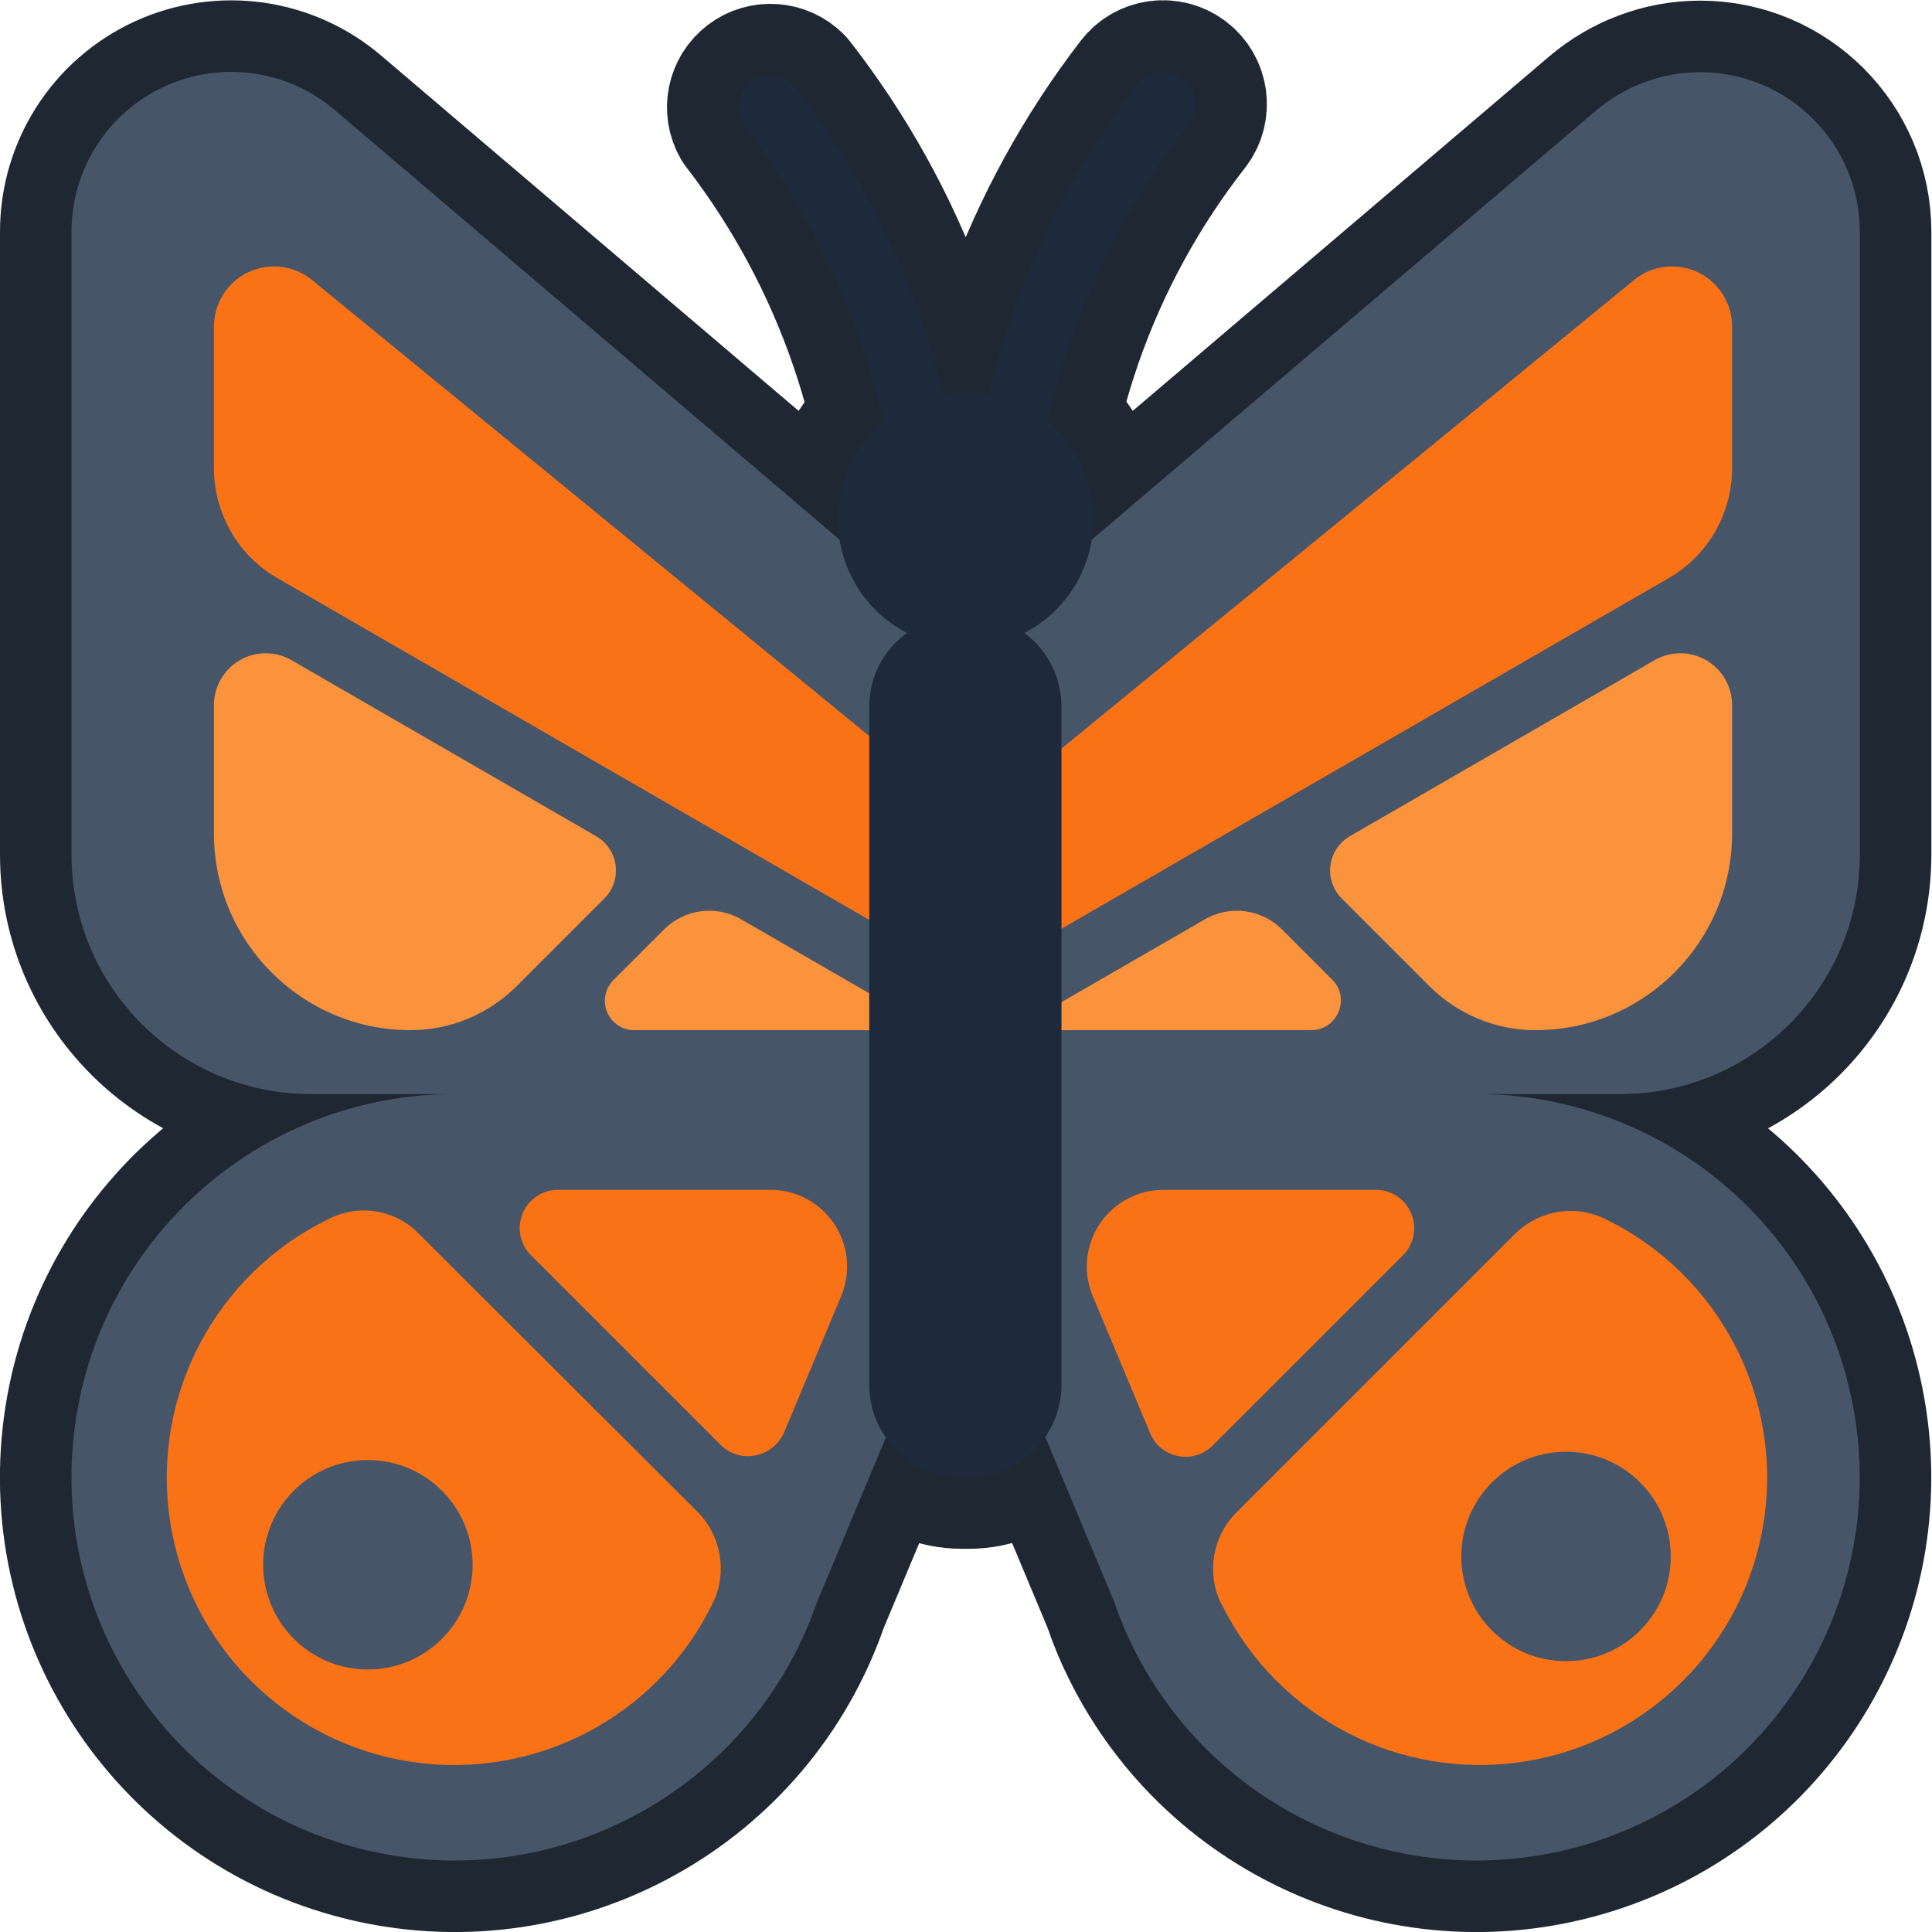
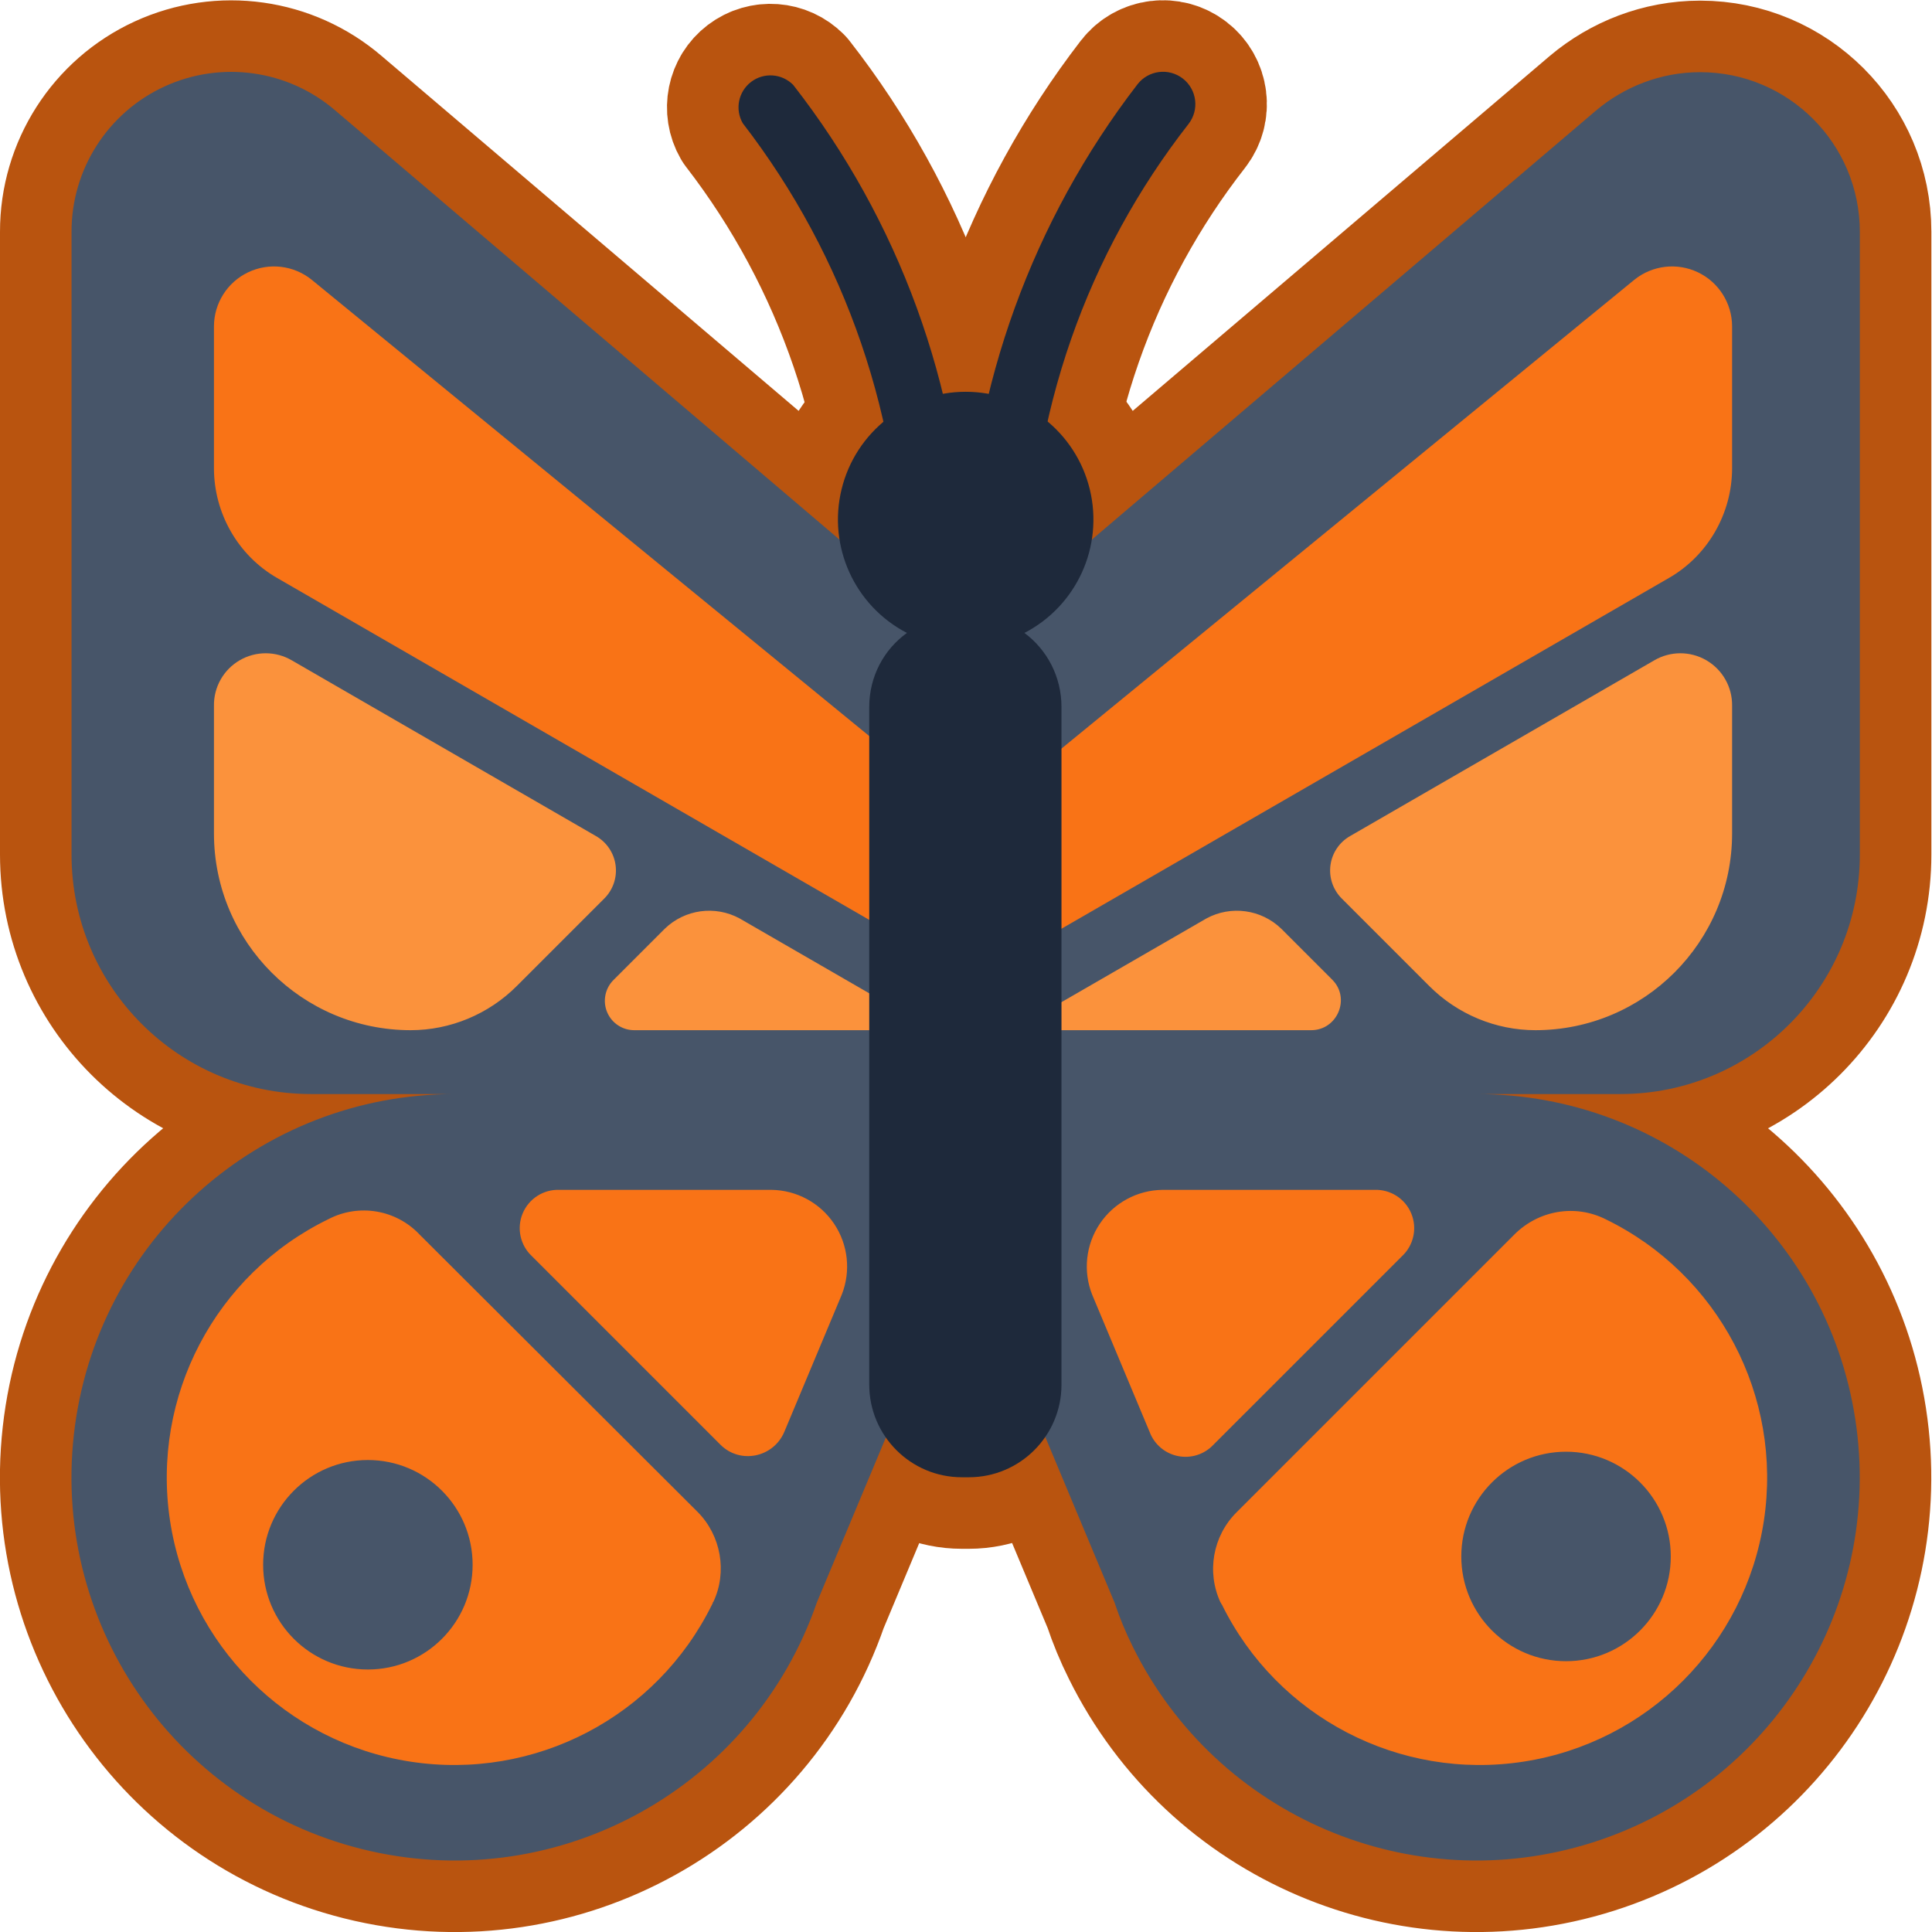
<svg xmlns="http://www.w3.org/2000/svg" width="30.24" height="30.25" fill="none" viewBox="0.88 0.87 30.24 30.25">
-   <g fill="#1f2732" stroke="#1f2732" stroke-linecap="round" stroke-linejoin="round" stroke-width="2.24">
+   <g fill="#b9540f" stroke="#b9540f" stroke-linecap="round" stroke-linejoin="round" stroke-width="2.24">
    <path d="M27.5 2c-.62 0-1.19.23-1.63.6L16 11 6.13 2.6A2.5 2.5 0 0 0 2 4.5v9.75A3.75 3.75 0 0 0 5.75 18H8a6 6 0 1 0 5.67 7.96L16 20.39l2.33 5.57q.12.36.29.7A6 6 0 1 0 24 18h2.25A3.75 3.75 0 0 0 30 14.25V4.5A2.5 2.5 0 0 0 27.5 2" />
    <path d="m10.21 13.96-4.76-2.75a.81.81 0 0 0-1.22.71v2c0 1.7 1.38 3.08 3.08 3.08.62 0 1.22-.25 1.66-.69l1.37-1.37a.62.62 0 0 0-.13-.98m11.81 0 4.76-2.75a.81.81 0 0 1 1.22.71v2c0 1.7-1.38 3.08-3.08 3.08-.62 0-1.22-.25-1.66-.69l-1.37-1.37a.62.62 0 0 1 .13-.98M17 16.85l2.77-1.6a1 1 0 0 1 1.17.16l.8.8c.29.29.08.79-.33.79H17zm-4.54-1.6 2.77 1.6V17h-4.41a.46.46 0 0 1-.33-.79l.8-.8a1 1 0 0 1 1.17-.16M4.23 5.98V8.2c0 .71.38 1.37.99 1.72l10.01 5.78V13L5.76 5.25a.94.94 0 0 0-1.53.73m23.77 0V8.2c0 .71-.38 1.37-.99 1.72L17 15.7V13l9.47-7.75a.94.94 0 0 1 1.53.73M12.96 19.5H9.64a.6.6 0 0 0-.43 1.04l2.95 2.95c.31.31.83.2 1-.2l.9-2.15a1.2 1.2 0 0 0-1.1-1.64m-6.94.46a4.5 4.5 0 1 0 6.01 6.03l.01-.02v-.01l.01-.01c.22-.47.12-1.04-.25-1.41L7.45 20.2a1.2 1.2 0 0 0-1.43-.24m.62 7.05a1.64 1.64 0 1 1 0-3.28 1.64 1.64 0 0 1 0 3.28m12.44-7.51h3.32a.6.6 0 0 1 .43 1.04l-2.95 2.95a.6.6 0 0 1-1-.2l-.9-2.15a1.2 1.2 0 0 1 1.1-1.64m6.94.46a4.5 4.5 0 1 1-6.01 6.03l-.01-.01v-.01l-.01-.01a1.25 1.25 0 0 1 .25-1.41l4.35-4.35c.38-.38.95-.48 1.43-.24m-.62 6.92a1.64 1.64 0 1 0 0-3.28 1.64 1.64 0 0 0 0 3.28M13.3 2.2a.5.5 0 0 0-.79.6 12 12 0 0 1 2.5 7.31.5.5 0 0 0 .99.1.5.5 0 0 0 .99-.1c0-2.76.93-5.29 2.5-7.3a.5.5 0 0 0-.8-.62A13 13 0 0 0 16 9.6a12.8 12.8 0 0 0-2.7-7.4" />
    <path d="M16.92 10.78a2 2 0 1 0-1.84 0c-.36.26-.59.68-.59 1.16v10.61c0 .8.65 1.45 1.45 1.45h.11c.8 0 1.45-.65 1.45-1.45V11.94c0-.48-.23-.9-.58-1.16" />
  </g>
  <path fill="#475569" d="M27.5 2c-.62 0-1.19.23-1.63.6L16 11 6.13 2.6A2.5 2.5 0 0 0 2 4.5v9.75A3.75 3.75 0 0 0 5.75 18H8a6 6 0 1 0 5.67 7.96L16 20.39l2.33 5.57q.12.36.29.7A6 6 0 1 0 24 18h2.25A3.75 3.75 0 0 0 30 14.25V4.5A2.5 2.5 0 0 0 27.5 2" />
  <path fill="#fb923c" d="m10.21 13.96-4.76-2.75a.81.81 0 0 0-1.22.71v2c0 1.7 1.38 3.08 3.08 3.08.62 0 1.22-.25 1.66-.69l1.37-1.37a.62.62 0 0 0-.13-.98m11.81 0 4.76-2.75a.81.81 0 0 1 1.22.71v2c0 1.7-1.38 3.08-3.08 3.08-.62 0-1.22-.25-1.66-.69l-1.37-1.37a.62.62 0 0 1 .13-.98M17 16.85l2.77-1.6a1 1 0 0 1 1.17.16l.8.8c.29.29.08.79-.33.79H17zm-4.54-1.6 2.77 1.6V17h-4.41a.46.46 0 0 1-.33-.79l.8-.8a1 1 0 0 1 1.17-.16" />
  <path fill="#f97316" d="M4.23 5.98V8.2c0 .71.38 1.37.99 1.72l10.01 5.78V13L5.76 5.25a.94.94 0 0 0-1.53.73m23.77 0V8.2c0 .71-.38 1.37-.99 1.72L17 15.7V13l9.47-7.75a.94.94 0 0 1 1.53.73M12.96 19.5H9.64a.6.6 0 0 0-.43 1.04l2.95 2.95c.31.31.83.2 1-.2l.9-2.15a1.2 1.2 0 0 0-1.1-1.64m-6.94.46a4.5 4.5 0 1 0 6.01 6.03l.01-.02v-.01l.01-.01c.22-.47.12-1.04-.25-1.41L7.45 20.2a1.2 1.2 0 0 0-1.43-.24m.62 7.05a1.64 1.64 0 1 1 0-3.28 1.64 1.64 0 0 1 0 3.28m12.44-7.51h3.32a.6.6 0 0 1 .43 1.04l-2.95 2.95a.6.6 0 0 1-1-.2l-.9-2.15a1.2 1.2 0 0 1 1.1-1.64m6.94.46a4.5 4.5 0 1 1-6.01 6.03l-.01-.01v-.01l-.01-.01a1.25 1.25 0 0 1 .25-1.41l4.35-4.35c.38-.38.95-.48 1.43-.24m-.62 6.92a1.64 1.64 0 1 0 0-3.28 1.64 1.64 0 0 0 0 3.28" />
  <path fill="#1e293b" d="M13.3 2.2a.5.5 0 0 0-.79.6 12 12 0 0 1 2.5 7.31.5.5 0 0 0 .99.1.5.5 0 0 0 .99-.1c0-2.76.93-5.29 2.5-7.3a.5.5 0 0 0-.8-.62A13 13 0 0 0 16 9.6a12.8 12.8 0 0 0-2.7-7.4" />
  <path fill="#1e293b" d="M16.92 10.78a2 2 0 1 0-1.84 0c-.36.26-.59.68-.59 1.16v10.61c0 .8.65 1.45 1.45 1.45h.11c.8 0 1.45-.65 1.45-1.45V11.94c0-.48-.23-.9-.58-1.16" />
</svg>
